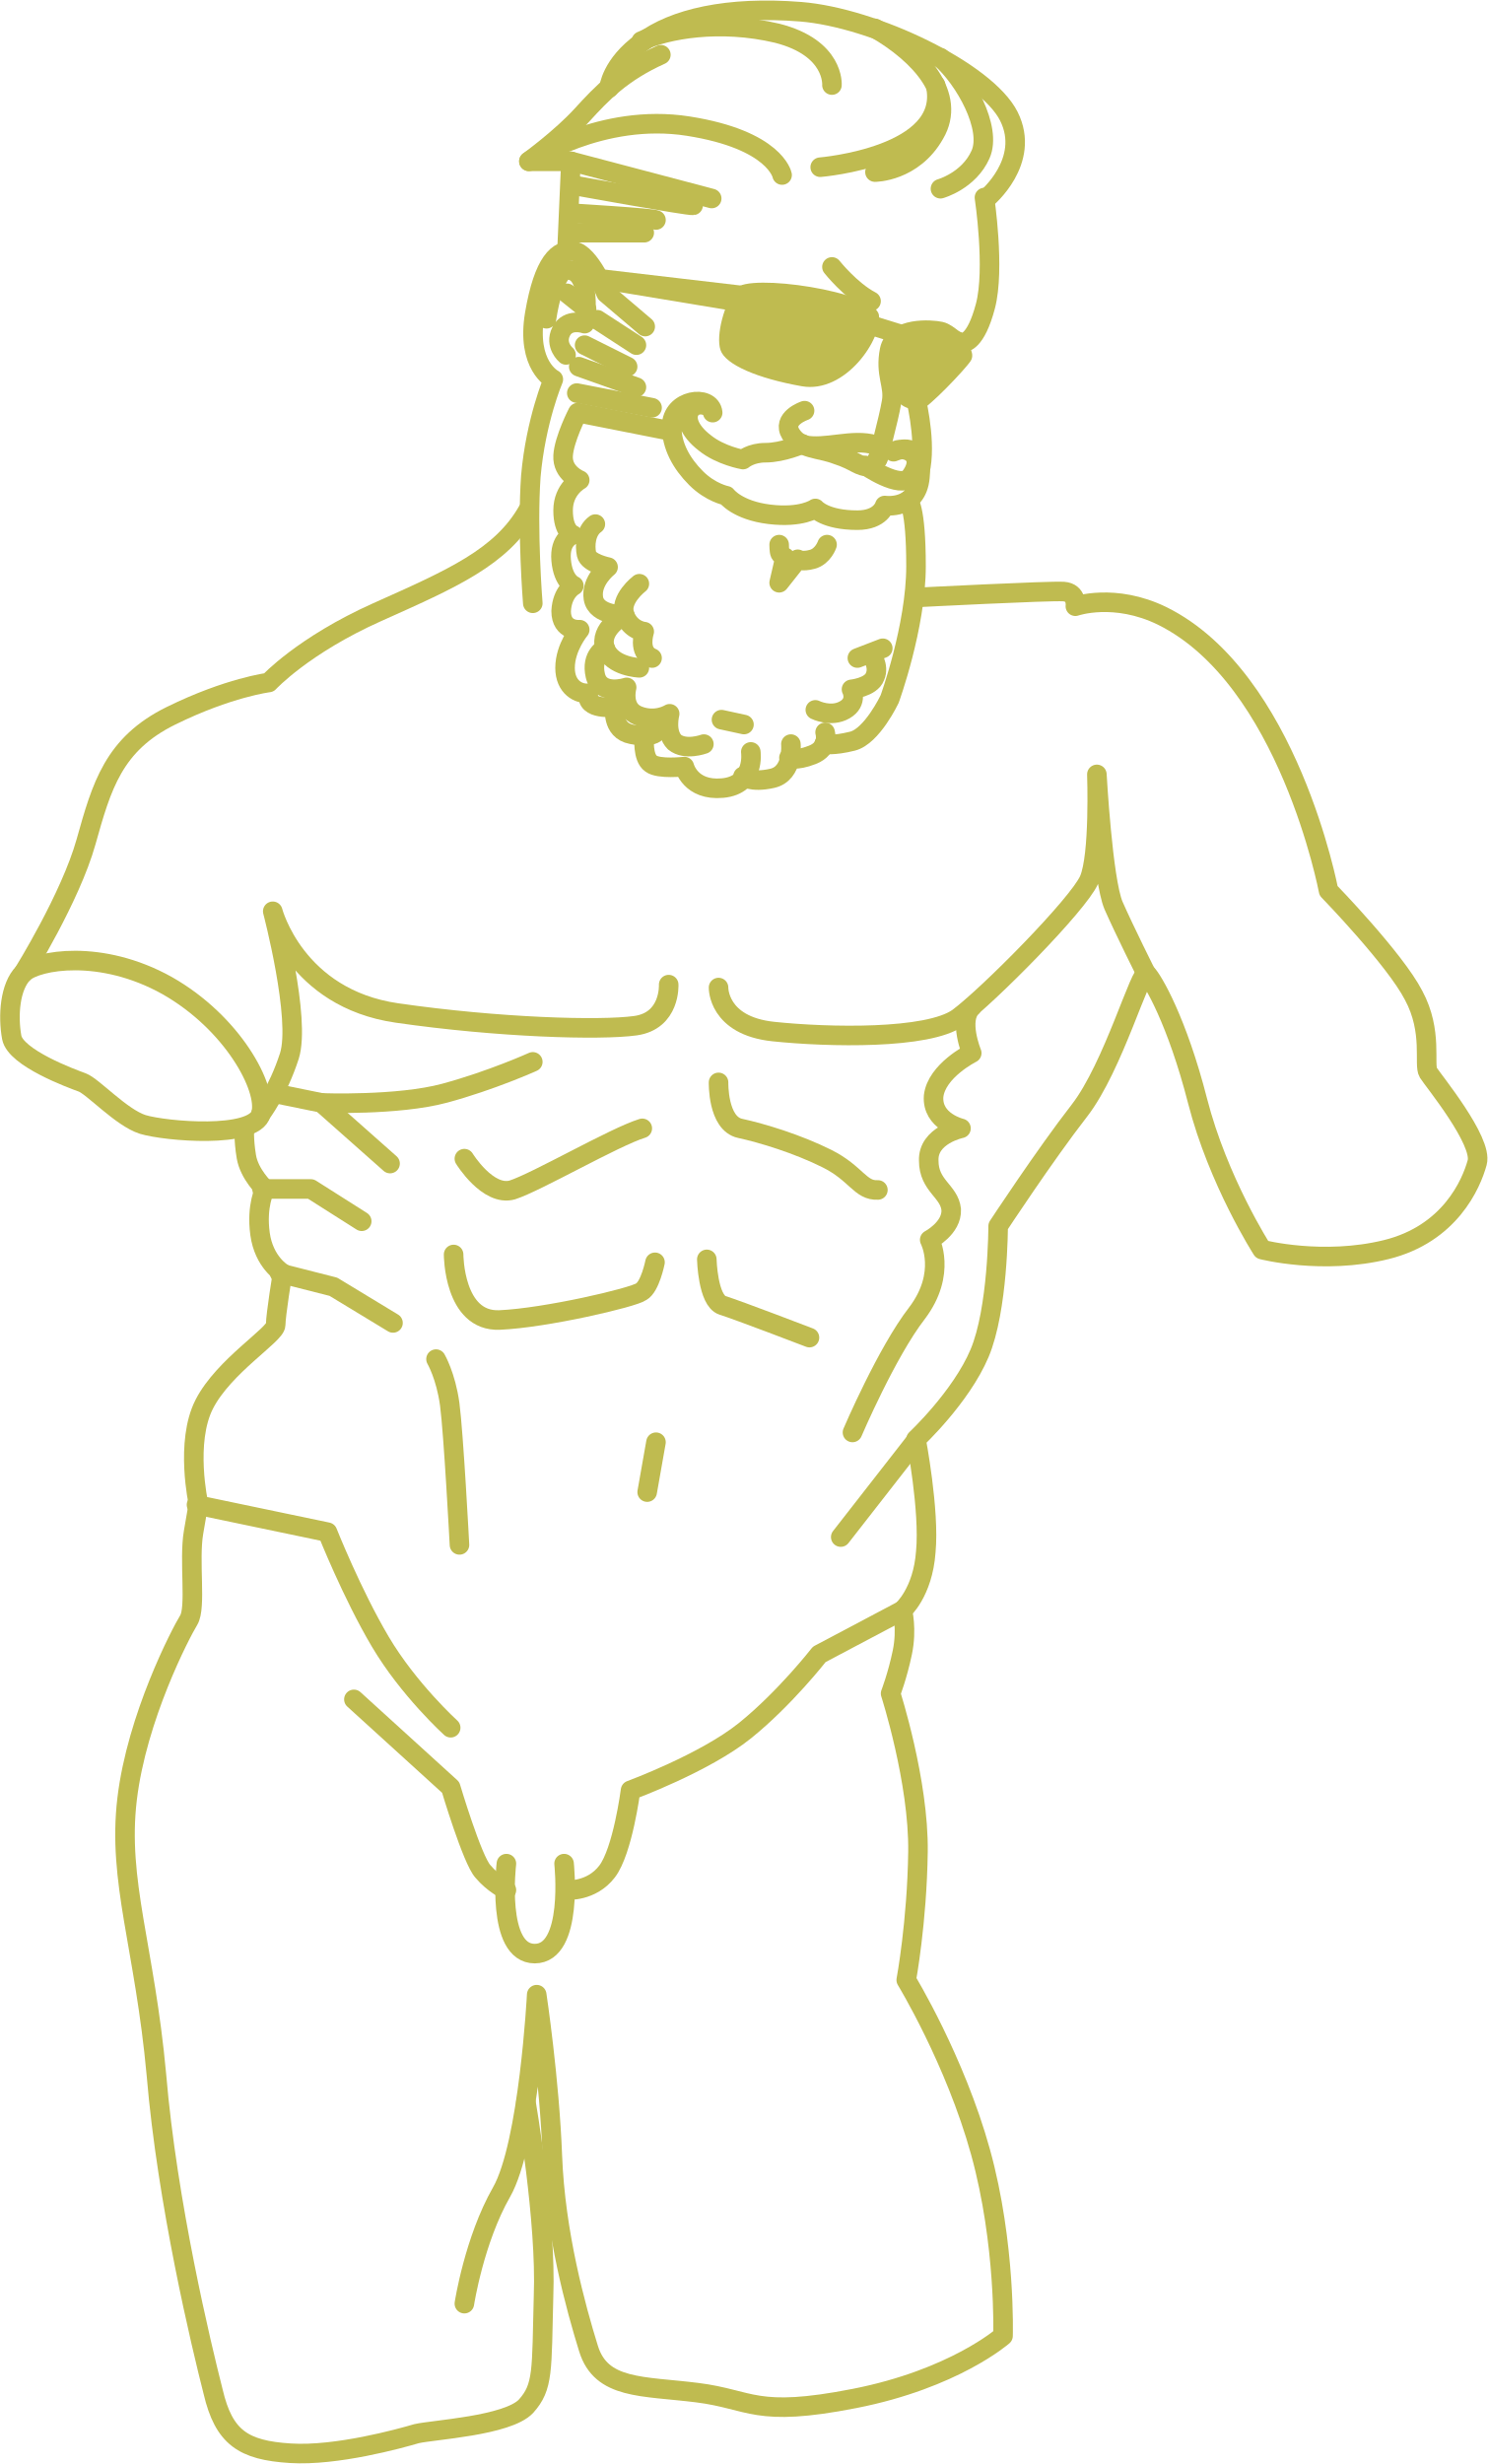
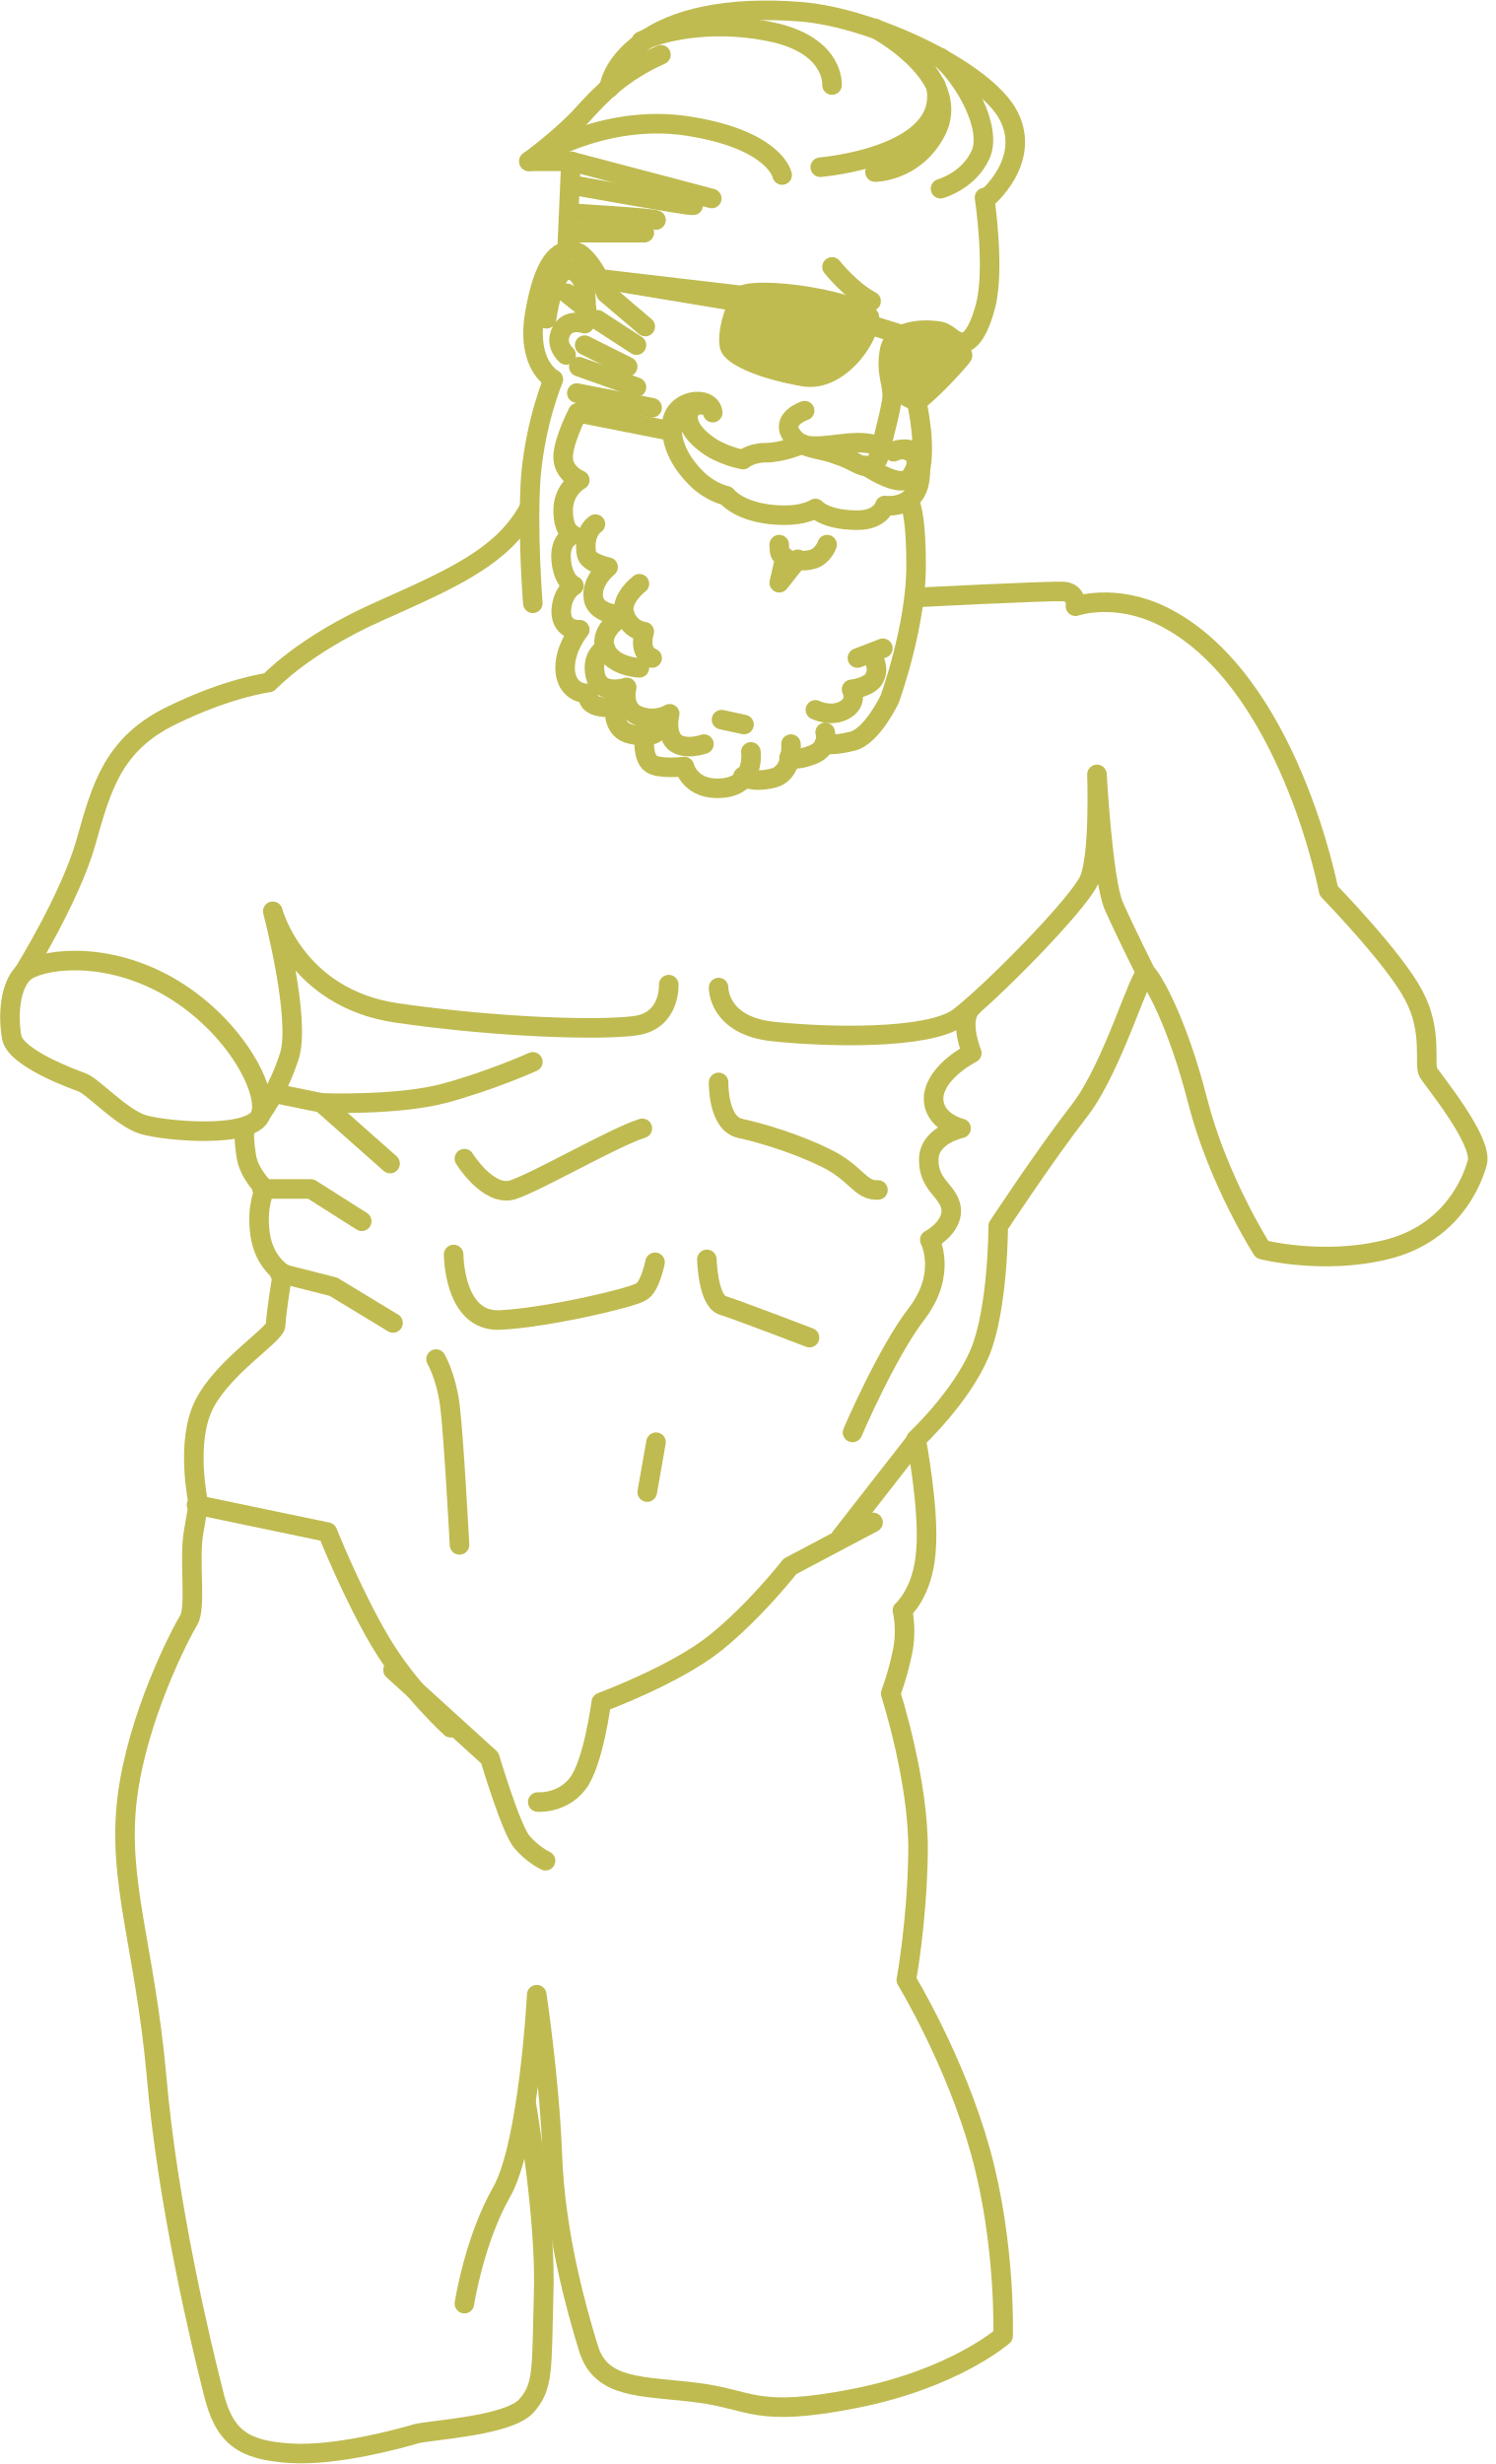
- <svg xmlns="http://www.w3.org/2000/svg" version="1.1" id="Layer_1" x="0px" y="0px" viewBox="0 0 152.2 252" style="enable-background:new 0 0 152.2 252;" xml:space="preserve">
-   <style type="text/css">
- 	.st0{fill:none;stroke:#BFBB50;stroke-width:2;stroke-linecap:round;stroke-linejoin:round;stroke-miterlimit:10;}
- 	.st1{fill-rule:evenodd;clip-rule:evenodd;fill:#BFBB50;}
- 	.st2{fill:none;stroke:#BFBB50;stroke-width:2;stroke-miterlimit:10;}
- </style>
-   <g>
-     <path class="st0" d="M2.4,99.5c1.4-1.3,7.9-2.5,14.7,1.3c6.7,3.8,10.3,10.5,9.6,13.1c-0.7,2.6-9.8,1.8-12.1,1.1   c-2.2-0.7-5.1-3.9-6.2-4.3c-1.1-0.4-6.8-2.5-7.2-4.6C0.8,103.9,1,100.9,2.4,99.5z" />
-     <path class="st0" d="M2.4,99.5c0,0,4.8-7.7,6.4-13.4c1.6-5.7,2.8-10,8.7-12.9c5.9-2.9,10-3.4,10-3.4s3.5-3.8,11.1-7.2   c7.6-3.4,12.7-5.6,15.4-10.4" />
-     <path class="st0" d="M93.8,61.1c0,0,13.6-0.7,15-0.6c1.4,0.1,1.2,1.5,1.2,1.5s4-1.4,8.9,1c12.9,6.4,17,28.1,17,28.1s6.8,7,8.7,10.7   c2,3.7,1,7.1,1.5,7.9c0.5,0.8,5.6,7,5,9.2c-0.6,2.2-2.8,7.3-9.3,8.9c-6.5,1.6-12.7,0-12.7,0s-4.5-7-6.6-15.2   c-2.1-8.2-4.6-12.4-5.2-13c-0.6-0.6-3.4,9.5-6.9,14c-3.5,4.5-8.3,11.8-8.3,11.8s0,8.5-1.9,13c-1.9,4.5-6.5,8.8-6.5,8.8   s1.4,7.3,1,11.5c-0.3,4.2-2.4,6-2.4,6s0.5,1.9,0,4.3c-0.5,2.4-1.2,4.2-1.2,4.2s2.9,9,2.8,16.2s-1.2,13.1-1.2,13.1s5,8.2,7.6,17.6   c2.6,9.4,2.3,18.8,2.3,18.8s-5,4.4-15.2,6.4s-10.5,0.1-16.1-0.6c-5.6-0.7-9.8-0.3-11.1-4.5c-1.3-4.2-3.4-11.8-3.7-19.7   S54.9,204,54.9,204s-0.8,15.3-3.6,20.2c-2.8,4.9-3.8,11.4-3.8,11.4" />
-     <path class="st0" d="M53.8,215c0,0,2.1,12.2,1.8,19.8c-0.2,7.7,0,9.3-1.8,11.3c-1.9,2-9.5,2.4-11.2,2.8c-1.7,0.5-8.2,2.3-12.9,2   c-4.8-0.3-6.8-1.6-7.9-6.3c-1.2-4.7-4.7-19.3-5.8-32.4c-1.2-13.1-4-19.8-3-28.2s5.5-17,6.3-18.3c0.8-1.3,0-6.1,0.5-9l0.5-2.9   c0,0-1.4-6.3,0.6-10.2c2-3.9,7.3-7.1,7.3-8.1c0-1,0.7-5.3,0.7-5.3s-1.9-1.1-2.3-4c-0.4-2.9,0.5-4.6,0.5-4.6s-1.6-1.5-1.9-3.3   c-0.3-1.8-0.2-3-0.2-3" />
-     <polyline class="st0" points="28.6,130.2 34.1,131.6 40.2,135.3  " />
-     <polyline class="st0" points="26.8,121.6 31.8,121.6 37,124.9  " />
-     <path class="st0" d="M26.7,113.9c0,0,1.7-2.2,2.9-5.9c1.2-3.8-1.7-14.8-1.7-14.8s2.3,8.9,12.7,10.4c10.4,1.5,20.8,1.8,24.4,1.3   c3.6-0.5,3.4-4.2,3.4-4.2" />
-     <polyline class="st0" points="39.9,119 32.9,112.8 28,111.8  " />
-     <path class="st0" d="M32.9,112.8c0,0,7.8,0.3,12.6-1c4.8-1.3,9-3.2,9-3.2" />
-     <path class="st0" d="M73.5,101c0,0-0.1,3.9,5.6,4.5c5.7,0.6,15.8,0.8,18.9-1.4c3.1-2.3,12.3-11.6,13.4-14.1   c1.1-2.5,0.8-10.8,0.8-10.8s0.6,10.8,1.7,13.4c1.1,2.5,3.4,7.1,3.4,7.1" />
-     <path class="st0" d="M20.1,153.9l13.4,2.8c0,0,2.5,6.3,5.4,11.2c2.9,4.9,7.2,8.8,7.2,8.8" />
-     <path class="st0" d="M36.2,173.8l9.9,9c0,0,2.2,7.4,3.3,8.6c1.1,1.3,2.4,1.9,2.4,1.9" />
-     <path class="st0" d="M51.8,190.6c0,0-1.1,9.2,2.9,9.2c4,0,3-9.2,3-9.2" />
-     <path class="st0" d="M58,193.3c0,0,2.5,0.2,4.1-1.9c1.6-2.1,2.4-8.3,2.4-8.3s7.6-2.8,11.7-6.1c4.1-3.3,7.6-7.8,7.6-7.8l8.5-4.5" />
-     <line class="st0" x1="93.8" y1="147.2" x2="86" y2="157.2" />
-     <path class="st0" d="M87.2,146.5c0,0,3.5-8.2,6.6-12.2c3.1-4.1,1.3-7.5,1.3-7.5s2.3-1.2,2.2-3.1c-0.2-1.9-2.3-2.4-2.3-5   c-0.1-2.6,3.3-3.3,3.3-3.3s-3-0.7-2.8-3.3c0.3-2.6,3.9-4.4,3.9-4.4s-1.4-3.4,0-4.7" />
-     <path class="st0" d="M47.5,118.5c0,0,2.4,3.9,4.9,3.2c2.5-0.8,10.4-5.4,13.3-6.3" />
-     <path class="st0" d="M73.5,110.7c0,0-0.1,4.2,2.2,4.7c2.3,0.5,5.9,1.6,8.9,3.1c3,1.5,3.4,3.3,5.2,3.2" />
-     <path class="st0" d="M46.4,128.3c0,0,0,6.9,4.7,6.7c4.7-0.2,13.7-2.3,14.5-2.9c0.9-0.5,1.4-3,1.4-3" />
-     <path class="st0" d="M72.3,128.8c0,0,0.1,4.2,1.6,4.7c1.6,0.5,8.9,3.3,8.9,3.3" />
-     <path class="st0" d="M47,158c0,0-0.6-11.4-1-14.4c-0.4-2.9-1.4-4.6-1.4-4.6" />
-     <line class="st0" x1="66.2" y1="152.6" x2="67.1" y2="147.5" />
-     <path class="st0" d="M54.5,61.7c0,0-0.6-7.4-0.2-13c0.5-5.7,2.3-9.9,2.3-9.9s-2.8-1.4-1.9-6.7c0.9-5.3,2.4-6.7,4-6.4   C60.3,25.9,62,30,62,30l4,3.4" />
-     <path class="st0" d="M57.9,36.3c0,0-1.2-1-0.5-2.4c0.7-1.4,2.4-0.8,2.4-0.8s0.9-5.5-1.8-5.5c-1.4,0-2.1,5-2.1,5" />
-     <line class="st0" x1="60" y1="31.6" x2="58" y2="30" />
-     <path class="st0" d="M82.3,42c0,0-2.4,0.8-1.4,2.4c1,1.6,2.9,1.4,4.7,2.1c1.9,0.6,2.3,1.3,3.3,1.2c0.9-0.1,1.5-1.9,0.6-2.2   c-2.3-0.7-5.1,0.5-7.3,0" />
-     <path class="st0" d="M89.8,46.9c0,0,1.1-4,1.4-5.8c0.3-1.7-0.7-2.8-0.2-5.3c0.5-2.4,4.3-2.1,5.2-1.9c0.9,0.2,1.5,1.3,2.4,1.1   c0,0,1.2,0.1,2.2-3.7c1-3.8-0.1-11.1-0.1-11.1" />
-     <path class="st0" d="M85.1,27.3c0,0,1.9,2.4,4,3.5" />
-     <path class="st0" d="M97.9,34.9l-4.3,5.5c0,0,1.1,4.2,0.6,7.3" />
-     <line class="st0" x1="61.1" y1="32.7" x2="65.1" y2="35.3" />
-     <line class="st0" x1="59.8" y1="35.3" x2="64.2" y2="37.5" />
-     <line class="st0" x1="59.2" y1="37.5" x2="65.1" y2="39.6" />
-     <line class="st0" x1="59" y1="40.2" x2="66.7" y2="41.7" />
-     <path class="st0" d="M84.4,74.9c0,0,0.5,1.6-1.3,2.3c-1.8,0.7-2.4,0.3-2.4,0.3" />
-     <path class="st0" d="M80.9,76.1c0,0,0.3,3-1.9,3.5c-2.2,0.5-3-0.2-3-0.2" />
-     <path class="st0" d="M76.8,76.9c0,0,0.5,3.4-2.9,3.7c-3.3,0.3-3.9-2.2-3.9-2.2s-2.6,0.3-3.4-0.3c-0.9-0.6-0.7-2.7-0.7-2.7" />
-     <path class="st0" d="M84.3,76.1c0,0,0.9,0.2,2.9-0.3c2-0.5,3.8-4.3,3.8-4.3s2.7-7.4,2.7-13.6c0-6.2-0.8-6.7-0.8-6.7" />
-     <path class="st0" d="M67.1,74.9c0,0-0.4,0.6-2.5,0.2c-2.1-0.4-1.7-2.8-1.7-2.8s-3.1,0.4-2.7-1.4c-1,0.1-2.4-0.6-2.4-2.6   c0-2.1,1.5-3.9,1.5-3.9s-1.9,0.2-1.9-1.9c0.1-2,1.3-2.6,1.3-2.6s-1.1-0.4-1.3-2.6c-0.2-2.2,1.2-2.6,1.2-2.6s-1-0.3-1-2.5   c0-2.2,1.7-3.1,1.7-3.1s-1.8-0.7-1.7-2.5c0.1-1.7,1.5-4.4,1.5-4.4c0.5,0.1,9.6,1.9,9.6,1.9" />
-     <path class="st0" d="M82.1,45.4c0,0-2,0.9-3.8,0.9C76.8,46.3,76,47,76,47s-2.3-0.4-3.9-1.7c-1.7-1.3-2.1-2.7-1.4-3.5   c0.7-0.8,2.2-0.3,2.2,0.4c-0.2-1.9-4.2-1.4-4.2,1.4c0,2,1,3.8,2.5,5.3c1.5,1.5,3.1,1.8,3.1,1.8s1.1,1.5,4.4,1.9   C82,53,83.4,52,83.4,52s1,1.2,4.3,1.2c2.4,0,2.8-1.5,2.8-1.5s3.3,0.5,3.6-2.9c0.4-3.4-1.8-3-2.7-2.6c1-0.7,3.5,0.2,1.7,2.6   c-1,1.3-4.6-1.2-4.6-1.2" />
-     <line class="st0" x1="58" y1="25.6" x2="58.4" y2="16.5" />
-     <path class="st0" d="M72.8,20.3l-14.4-3.8h-4.3c0,0,3.3-2.4,5.4-4.7c2.1-2.3,4.1-4.4,8.1-6.2" />
-     <path class="st0" d="M62.3,9c0,0,0.2-2.4,3.4-4.7c3.2-2.4,8.7-3.7,16.2-3.1s19,6.1,21.3,10.7c2.3,4.6-2.3,8.4-2.3,8.4" />
-     <path class="st0" d="M96.2,19.3c0,0,2.9-0.8,4.1-3.5s-1.6-7.7-4.1-9.9" />
-     <path class="st0" d="M89.5,17.6c0,0,3.9,0,6.1-3.9c2.3-3.9-1.4-8.1-6.1-10.8" />
-     <path class="st0" d="M83.9,17.1c0,0,13.4-1.1,11.8-8.4" />
-     <path class="st0" d="M80,17.9c0,0-0.7-3.6-9.6-5s-16.3,3.6-16.3,3.6" />
-     <path class="st0" d="M70.9,21c-0.4,0.1-12.5-2.1-12.5-2.1" />
-     <path class="st0" d="M67.1,22.5c-0.3-0.2-8.7-0.7-8.7-0.7" />
-     <line class="st0" x1="65.9" y1="23.8" x2="58.2" y2="23.8" />
-     <path class="st0" d="M85.1,8.7c0,0,0.3-3.8-5.6-5.3c-5.9-1.4-11.3-0.4-13.9,0.8" />
-     <path class="st0" d="M60.9,53.6c-1,0.7-1.1,2.2-0.9,3.1c0.2,0.9,2.2,1.3,2.2,1.3s-1.8,1.4-1.5,3.2c0.3,1.8,3.2,1.7,3.2,1.7   s-2.7,1.4-2,3.4c0.7,1.9,3.5,2,3.5,2" />
-     <path class="st0" d="M61.9,66.3c0,0-1.5,0.7-1,2.8c0.5,2.1,3.2,1.2,3.2,1.2s-0.6,2.2,1.2,2.9c1.8,0.7,3.2-0.2,3.2-0.2   s-0.5,1.9,0.5,2.9c1.1,0.9,3,0.2,3,0.2" />
-     <path class="st0" d="M65.4,59.7c0,0-2.1,1.6-1.5,3.2c0.6,1.6,2,1.7,2,1.7s-0.7,2.1,0.8,2.7" />
-     <line class="st0" x1="73.8" y1="73.6" x2="76.1" y2="74.1" />
-     <path class="st0" d="M83.4,72.6c0,0,1.6,0.8,3,0c1.4-0.8,0.7-2.1,0.7-2.1s2-0.2,2.4-1.3c0.5-1.1-0.4-2.3-0.4-2.3" />
-     <line class="st0" x1="87.7" y1="67.3" x2="90.3" y2="66.3" />
-     <path class="st0" d="M79.7,55.7c0,0,0,0.7,0.1,0.9c0.1,0.2,0.5,0.4,0.5,0.4l-0.6,2.6l1.9-2.4c0,0,0.4,0.3,1.5,0   c1.1-0.3,1.5-1.5,1.5-1.5" />
-     <g>
-       <path class="st1" d="M75.3,29.5c1.2-1.6,14.2,0.3,14.6,2.7c0.4,2.4-3.4,8.1-7.9,7.3c-4.5-0.8-7.8-2.2-8.3-3.7    C73.2,34.3,74.1,31,75.3,29.5" />
-       <path class="st1" d="M92.4,34c1.7-1.1,4.3-0.6,5.5,0.2c1.1,0.8,1.9,1.9,1.4,2.7c-0.5,0.8-4.4,4.9-5.1,5c-0.7,0.1-2.5-0.2-2.6-1.6    C91.6,38.8,90.7,35.1,92.4,34" />
-       <line class="st2" x1="94.4" y1="34.9" x2="88.9" y2="33.2" />
-       <polyline class="st2" points="75.7,30.2 61.2,28.5 76.9,31.1   " />
+ <svg xmlns="http://www.w3.org/2000/svg" version="1.2" viewBox="0 0 153 252" width="153" height="252">
+   <style>
+ 		.s0 { fill: none;stroke: #bfbb50;stroke-linecap: round;stroke-linejoin: round;stroke-width: 2 } 
+ 		.s1 { fill: #bfbb50 } 
+ 		.s2 { fill: none;stroke: #bfbb50;stroke-width: 2 } 
+ 	</style>
+   <g id="Layer">
+     <path id="Layer" class="s0" d="m2.4 99.5c1.4-1.3 7.9-2.5 14.7 1.3 6.7 3.8 10.3 10.5 9.6 13.1-0.7 2.6-9.8 1.8-12.1 1.1-2.2-0.7-5.1-3.9-6.2-4.3-1.1-0.4-6.8-2.5-7.2-4.6-0.4-2.2-0.2-5.2 1.2-6.6z" />
+     <path id="Layer" class="s0" d="m2.4 99.5c0 0 4.8-7.7 6.4-13.4 1.6-5.7 2.8-10 8.7-12.9 5.9-2.9 10-3.4 10-3.4 0 0 3.5-3.8 11.1-7.2 7.6-3.4 12.7-5.6 15.4-10.4" />
+     <path id="Layer" class="s0" d="m93.8 61.1c0 0 13.6-0.7 15-0.6 1.4 0.1 1.2 1.5 1.2 1.5 0 0 4-1.4 8.9 1 12.9 6.4 17 28.1 17 28.1 0 0 6.8 7 8.7 10.7 2 3.7 1 7.1 1.5 7.9 0.5 0.8 5.6 7 5 9.2-0.6 2.2-2.8 7.3-9.3 8.9-6.5 1.6-12.7 0-12.7 0 0 0-4.5-7-6.6-15.2-2.1-8.2-4.6-12.4-5.2-13-0.6-0.6-3.4 9.5-6.9 14-3.5 4.5-8.3 11.8-8.3 11.8 0 0 0 8.5-1.9 13-1.9 4.5-6.5 8.8-6.5 8.8 0 0 1.4 7.3 1 11.5-0.3 4.2-2.4 6-2.4 6 0 0 0.5 1.9 0 4.3-0.5 2.4-1.2 4.2-1.2 4.2 0 0 2.9 9 2.8 16.2-0.1 7.2-1.2 13.1-1.2 13.1 0 0 5 8.2 7.6 17.6 2.6 9.4 2.3 18.8 2.3 18.8 0 0-5 4.4-15.2 6.4-10.2 2-10.5 0.1-16.1-0.6-5.6-0.7-9.8-0.3-11.1-4.5-1.3-4.2-3.4-11.8-3.7-19.7-0.3-7.9-1.6-16.5-1.6-16.5 0 0-0.8 15.3-3.6 20.2-2.8 4.9-3.8 11.4-3.8 11.4" />
+     <path id="Layer" class="s0" d="m53.8 215c0 0 2.1 12.2 1.8 19.8-0.2 7.7 0 9.3-1.8 11.3-1.9 2-9.5 2.4-11.2 2.8-1.7 0.5-8.2 2.3-12.9 2-4.8-0.3-6.8-1.6-7.9-6.3-1.2-4.7-4.7-19.3-5.8-32.4-1.2-13.1-4-19.8-3-28.2 1-8.4 5.5-17 6.3-18.3 0.8-1.3 0-6.1 0.5-9l0.5-2.9c0 0-1.4-6.3 0.6-10.2 2-3.9 7.3-7.1 7.3-8.1 0-1 0.7-5.3 0.7-5.3 0 0-1.9-1.1-2.3-4-0.4-2.9 0.5-4.6 0.5-4.6 0 0-1.6-1.5-1.9-3.3-0.3-1.8-0.2-3-0.2-3" />
+     <path id="Layer" class="s0" d="m28.6 130.2l5.5 1.4 6.1 3.7" />
+     <path id="Layer" class="s0" d="m26.8 121.6h5l5.2 3.3" />
+     <path id="Layer" class="s0" d="m26.7 113.9c0 0 1.7-2.2 2.9-5.9 1.2-3.8-1.7-14.8-1.7-14.8 0 0 2.3 8.9 12.7 10.4 10.4 1.5 20.8 1.8 24.4 1.3 3.6-0.5 3.4-4.2 3.4-4.2" />
+     <path id="Layer" class="s0" d="m28 111.8l4.9 1 7 6.2" />
+     <path id="Layer" class="s0" d="m54.5 108.6c0 0-4.2 1.9-9 3.2-4.8 1.3-12.6 1-12.6 1" />
+     <path id="Layer" class="s0" d="m117.3 99.7c0 0-2.3-4.6-3.4-7.1-1.1-2.6-1.7-13.4-1.7-13.4 0 0 0.3 8.3-0.8 10.8-1.1 2.5-10.3 11.8-13.4 14.1-3.1 2.2-13.2 2-18.9 1.4-5.7-0.6-5.6-4.5-5.6-4.5" />
+     <path id="Layer" class="s0" d="m20.1 153.9l13.4 2.8c0 0 2.5 6.3 5.4 11.2 2.9 4.9 7.2 8.8 7.2 8.8" />
+     <path id="Layer" class="s0" d="m40.2 170.8l9.9 9c0 0 2.2 7.4 3.3 8.6 1.1 1.3 2.4 1.9 2.4 1.9" />
+     <path id="Layer" class="s0" d="m55 184.3c0 0 2.5 0.2 4.1-1.9 1.6-2.1 2.4-8.3 2.4-8.3 0 0 7.6-2.8 11.7-6.1 4.1-3.3 7.6-7.8 7.6-7.8l8.5-4.5" />
+     <path id="Layer" class="s0" d="m93.8 147.2l-7.8 10" />
+     <path id="Layer" class="s0" d="m99.4 103c-1.4 1.3 0 4.7 0 4.7 0 0-3.6 1.8-3.9 4.4-0.2 2.6 2.8 3.3 2.8 3.3 0 0-3.4 0.7-3.3 3.3 0 2.6 2.1 3.1 2.3 5 0.1 1.9-2.2 3.1-2.2 3.1 0 0 1.8 3.4-1.3 7.5-3.1 4-6.6 12.2-6.6 12.2" />
+     <path id="Layer" class="s0" d="m65.7 115.4c-2.9 0.9-10.8 5.5-13.3 6.3-2.5 0.7-4.9-3.2-4.9-3.2" />
+     <path id="Layer" class="s0" d="m89.8 121.7c-1.8 0.1-2.2-1.7-5.2-3.2-3-1.5-6.6-2.6-8.9-3.1-2.3-0.5-2.2-4.7-2.2-4.7" />
+     <path id="Layer" class="s0" d="m67 129.1c0 0-0.5 2.5-1.4 3-0.8 0.6-9.8 2.7-14.5 2.9-4.7 0.2-4.7-6.7-4.7-6.7" />
+     <path id="Layer" class="s0" d="m82.8 136.8c0 0-7.3-2.8-8.9-3.3-1.5-0.5-1.6-4.7-1.6-4.7" />
+     <path id="Layer" class="s0" d="m44.6 139c0 0 1 1.7 1.4 4.6 0.4 3 1 14.4 1 14.4" />
+     <path id="Layer" class="s0" d="m66.2 152.6l0.9-5.1" />
+     <path id="Layer" class="s0" d="m54.5 61.7c0 0-0.6-7.4-0.2-13 0.5-5.7 2.3-9.9 2.3-9.9 0 0-2.8-1.4-1.9-6.7 0.9-5.3 2.4-6.7 4-6.4 1.6 0.2 3.3 4.3 3.3 4.3l4 3.4" />
+     <path id="Layer" class="s0" d="m55.9 32.6c0 0 0.7-5 2.1-5 2.7 0 1.8 5.5 1.8 5.5 0 0-1.7-0.6-2.4 0.8-0.7 1.4 0.5 2.4 0.5 2.4" />
+     <path id="Layer" class="s0" d="m60 31.6l-2-1.6" />
+     <path id="Layer" class="s0" d="m82.2 45.5c2.2 0.5 5-0.7 7.3 0 0.9 0.3 0.3 2.1-0.6 2.2-1 0.1-1.4-0.6-3.3-1.2-1.8-0.7-3.7-0.5-4.7-2.1-1-1.6 1.4-2.4 1.4-2.4" />
+     <path id="Layer" class="s0" d="m100.7 20.2c0 0 1.1 7.3 0.1 11.1-1 3.8-2.2 3.7-2.2 3.7-0.9 0.2-1.5-0.9-2.4-1.1-0.9-0.2-4.7-0.5-5.2 1.9-0.5 2.5 0.5 3.6 0.2 5.3-0.3 1.8-1.4 5.8-1.4 5.8" />
+     <path id="Layer" class="s0" d="m85.1 27.3c0 0 1.9 2.4 4 3.5" />
+     <path id="Layer" class="s0" d="m94.2 47.7c0.5-3.1-0.6-7.3-0.6-7.3l4.3-5.5" />
+     <path id="Layer" class="s0" d="m61.1 32.7l4 2.6" />
+     <path id="Layer" class="s0" d="m59.8 35.3l4.4 2.2" />
+     <path id="Layer" class="s0" d="m59.2 37.5l5.9 2.1" />
+     <path id="Layer" class="s0" d="m59 40.2l7.7 1.5" />
+     <path id="Layer" class="s0" d="m84.4 74.9c0 0 0.5 1.6-1.3 2.3-1.8 0.7-2.4 0.3-2.4 0.3" />
+     <path id="Layer" class="s0" d="m80.9 76.1c0 0 0.3 3-1.9 3.5-2.2 0.5-3-0.2-3-0.2" />
+     <path id="Layer" class="s0" d="m76.8 76.9c0 0 0.5 3.4-2.9 3.7-3.3 0.3-3.9-2.2-3.9-2.2 0 0-2.6 0.3-3.4-0.3-0.9-0.6-0.7-2.7-0.7-2.7" />
+     <path id="Layer" class="s0" d="m92.9 51.2c0 0 0.8 0.5 0.8 6.7 0 6.2-2.7 13.6-2.7 13.6 0 0-1.8 3.8-3.8 4.3-2 0.5-2.9 0.3-2.9 0.3" />
+     <path id="Layer" class="s0" d="m67.1 74.9c0 0-0.4 0.6-2.5 0.2-2.1-0.4-1.7-2.8-1.7-2.8 0 0-3.1 0.4-2.7-1.4-1 0.1-2.4-0.6-2.4-2.6 0-2.1 1.5-3.9 1.5-3.9 0 0-1.9 0.2-1.9-1.9 0.1-2 1.3-2.6 1.3-2.6 0 0-1.1-0.4-1.3-2.6-0.2-2.2 1.2-2.6 1.2-2.6 0 0-1-0.3-1-2.5 0-2.2 1.7-3.1 1.7-3.1 0 0-1.8-0.7-1.7-2.5 0.1-1.7 1.5-4.4 1.5-4.4 0.5 0.1 9.6 1.9 9.6 1.9" />
+     <path id="Layer" class="s0" d="m88.5 47.6c0 0 3.6 2.5 4.6 1.2 1.8-2.4-0.7-3.3-1.7-2.6 0.9-0.4 3.1-0.8 2.7 2.6-0.3 3.4-3.6 2.9-3.6 2.9 0 0-0.4 1.5-2.8 1.5-3.3 0-4.3-1.2-4.3-1.2 0 0-1.4 1-4.7 0.6-3.3-0.4-4.4-1.9-4.4-1.9 0 0-1.6-0.3-3.1-1.8-1.5-1.5-2.5-3.3-2.5-5.3 0-2.8 4-3.3 4.2-1.4 0-0.7-1.5-1.2-2.2-0.4-0.7 0.8-0.3 2.2 1.4 3.5 1.6 1.3 3.9 1.7 3.9 1.7 0 0 0.8-0.7 2.3-0.7 1.8 0 3.8-0.9 3.8-0.9" />
+     <path id="Layer" class="s0" d="m58 25.6l0.4-9.1" />
+     <path id="Layer" class="s0" d="m72.8 20.3l-14.4-3.8h-4.3c0 0 3.3-2.4 5.4-4.7 2.1-2.3 4.1-4.4 8.1-6.2" />
+     <path id="Layer" class="s0" d="m62.3 9c0 0 0.2-2.4 3.4-4.7 3.2-2.4 8.7-3.7 16.2-3.1 7.5 0.6 19 6.1 21.3 10.7 2.3 4.6-2.3 8.4-2.3 8.4" />
+     <path id="Layer" class="s0" d="m96.2 5.9c2.5 2.2 5.3 7.2 4.1 9.9-1.2 2.7-4.1 3.5-4.1 3.5" />
+     <path id="Layer" class="s0" d="m89.5 2.9c4.7 2.7 8.4 6.9 6.1 10.8-2.2 3.9-6.1 3.9-6.1 3.9" />
+     <path id="Layer" class="s0" d="m83.9 17.1c0 0 13.4-1.1 11.8-8.4" />
+     <path id="Layer" class="s0" d="m54.1 16.5c0 0 7.4-5 16.3-3.6 8.9 1.4 9.6 5 9.6 5" />
+     <path id="Layer" class="s0" d="m70.9 21c-0.4 0.1-12.5-2.1-12.5-2.1" />
+     <path id="Layer" class="s0" d="m67.1 22.5c-0.3-0.2-8.7-0.7-8.7-0.7" />
+     <path id="Layer" class="s0" d="m65.9 23.8h-7.7" />
+     <path id="Layer" class="s0" d="m65.6 4.2c2.6-1.2 8-2.2 13.9-0.8 5.9 1.5 5.6 5.3 5.6 5.3" />
+     <path id="Layer" class="s0" d="m65.4 68.3c0 0-2.8-0.1-3.5-2-0.7-2 2-3.4 2-3.4 0 0-2.9 0.1-3.2-1.7-0.3-1.8 1.5-3.2 1.5-3.2 0 0-2-0.4-2.2-1.3-0.2-0.9-0.1-2.4 0.9-3.1" />
+     <path id="Layer" class="s0" d="m72 76.1c0 0-1.9 0.7-3-0.2-1-1-0.5-2.9-0.5-2.9 0 0-1.4 0.9-3.2 0.2-1.8-0.7-1.2-2.9-1.2-2.9 0 0-2.7 0.9-3.2-1.2-0.5-2.1 1-2.8 1-2.8" />
+     <path id="Layer" class="s0" d="m66.7 67.3c-1.5-0.6-0.8-2.7-0.8-2.7 0 0-1.4-0.1-2-1.7-0.6-1.6 1.5-3.2 1.5-3.2" />
+     <path id="Layer" class="s0" d="m73.8 73.6l2.3 0.5" />
+     <path id="Layer" class="s0" d="m89.1 66.9c0 0 0.9 1.2 0.4 2.3-0.4 1.1-2.4 1.3-2.4 1.3 0 0 0.7 1.3-0.7 2.1-1.4 0.8-3 0-3 0" />
+     <path id="Layer" class="s0" d="m87.7 67.3l2.6-1" />
+     <path id="Layer" class="s0" d="m84.6 55.7c0 0-0.4 1.2-1.5 1.5-1.1 0.3-1.5 0-1.5 0l-1.9 2.4 0.6-2.6c0 0-0.4-0.2-0.5-0.4-0.1-0.2-0.1-0.9-0.1-0.9" />
+     <g id="Layer">
+       <path id="Layer" fill-rule="evenodd" class="s1" d="m75.3 29.5c1.2-1.6 14.2 0.3 14.6 2.7 0.4 2.4-3.4 8.1-7.9 7.3-4.5-0.8-7.8-2.2-8.3-3.7-0.5-1.5 0.4-4.8 1.6-6.3z" />
+       <path id="Layer" fill-rule="evenodd" class="s1" d="m92.4 34c1.7-1.1 4.3-0.6 5.5 0.2 1.1 0.8 1.9 1.9 1.4 2.7-0.5 0.8-4.4 4.9-5.1 5-0.7 0.1-2.5-0.2-2.6-1.6 0-1.5-0.9-5.2 0.8-6.3z" />
+       <path id="Layer" class="s2" d="m94.4 34.9l-5.5-1.7" />
+       <path id="Layer" class="s2" d="m76.9 31.1l-15.7-2.6 14.5 1.7" />
    </g>
  </g>
</svg>
